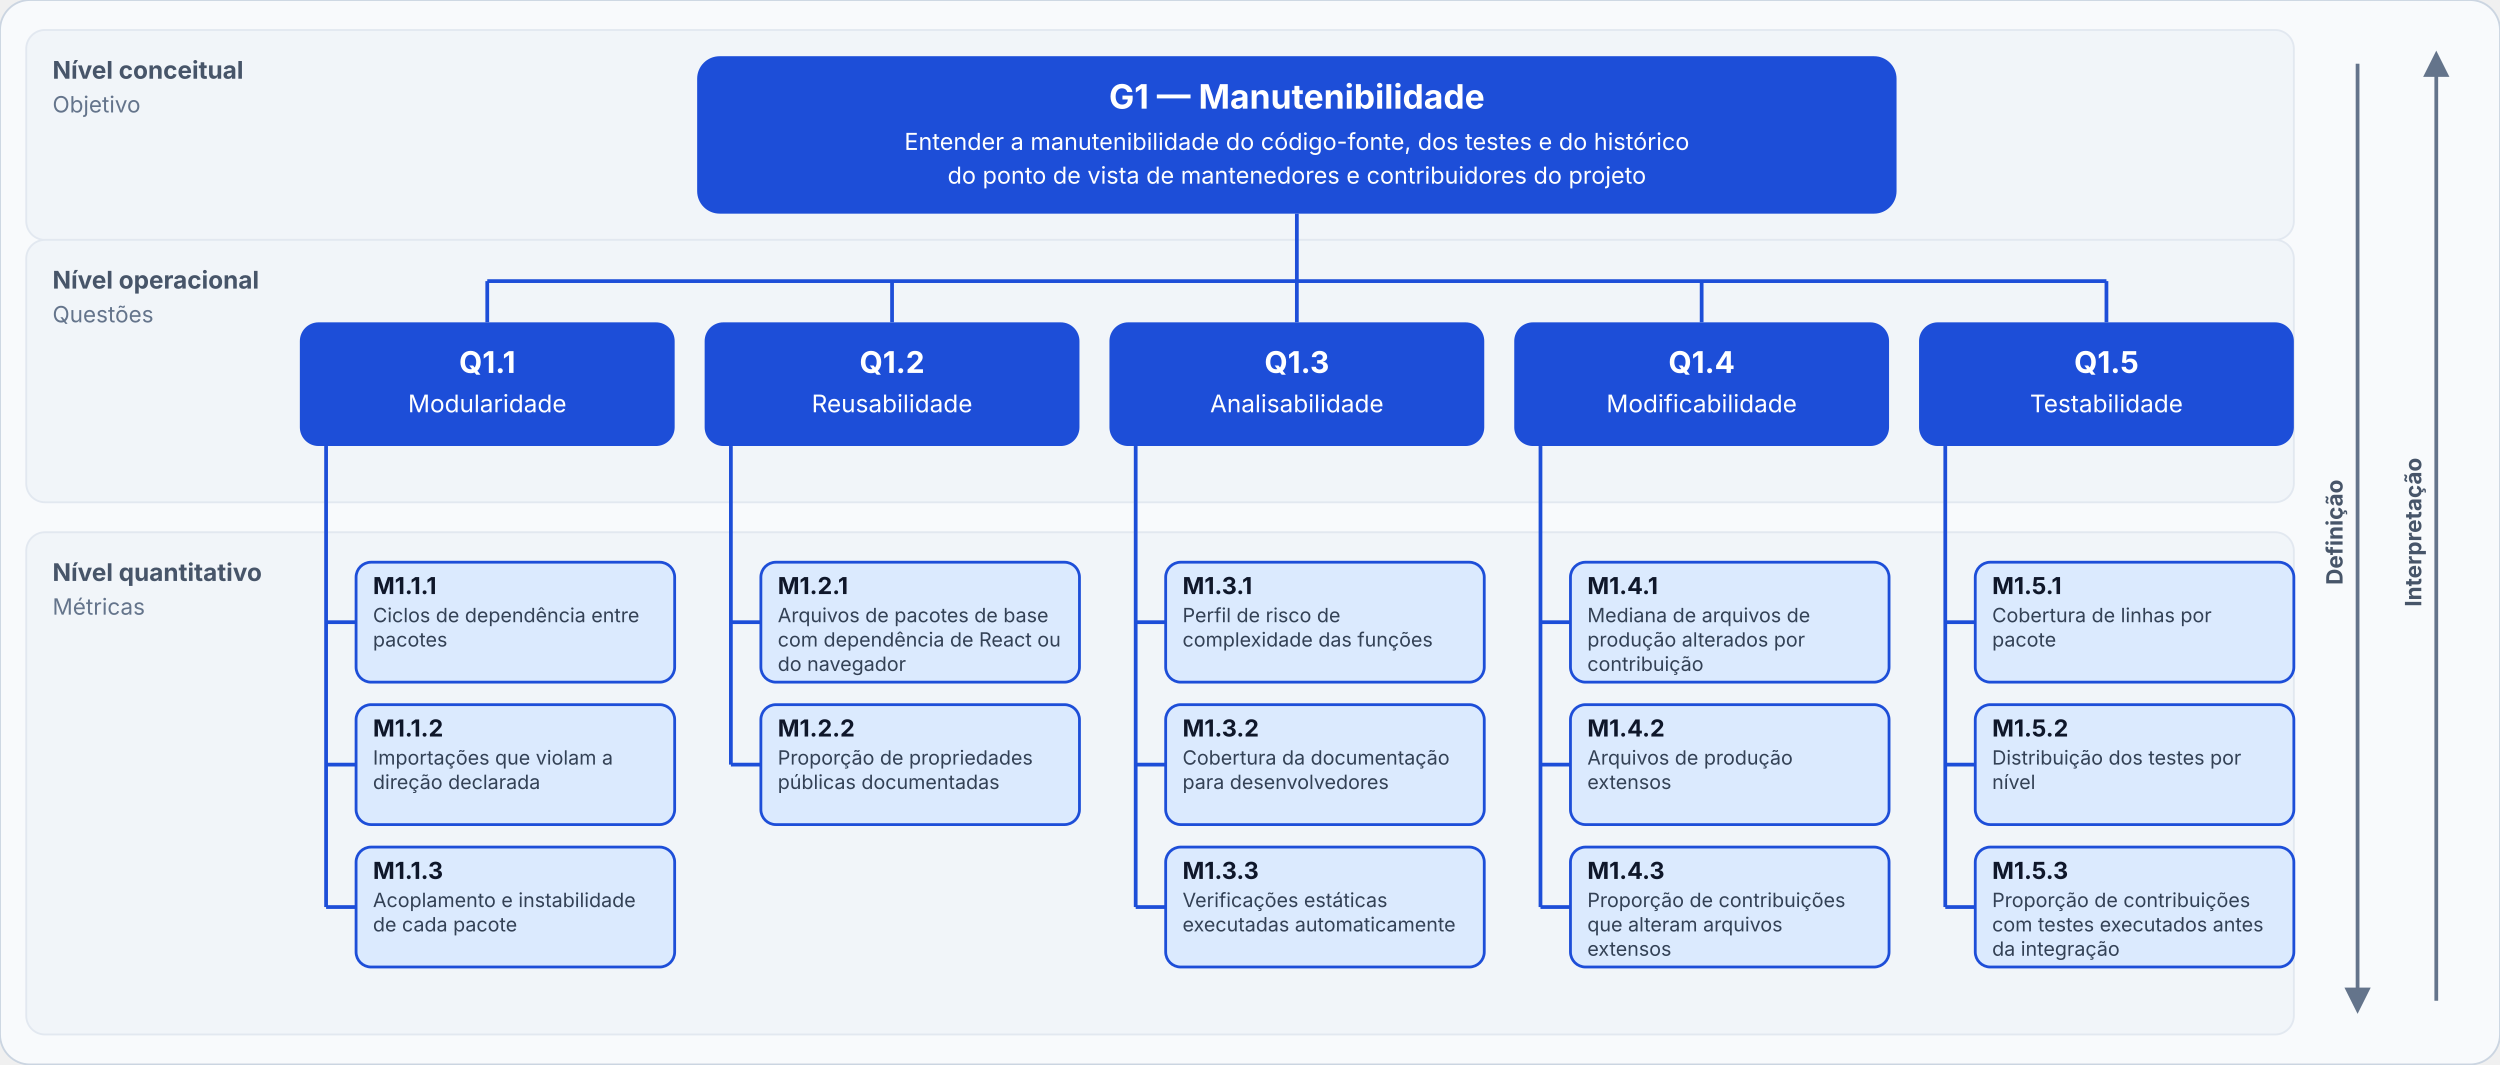
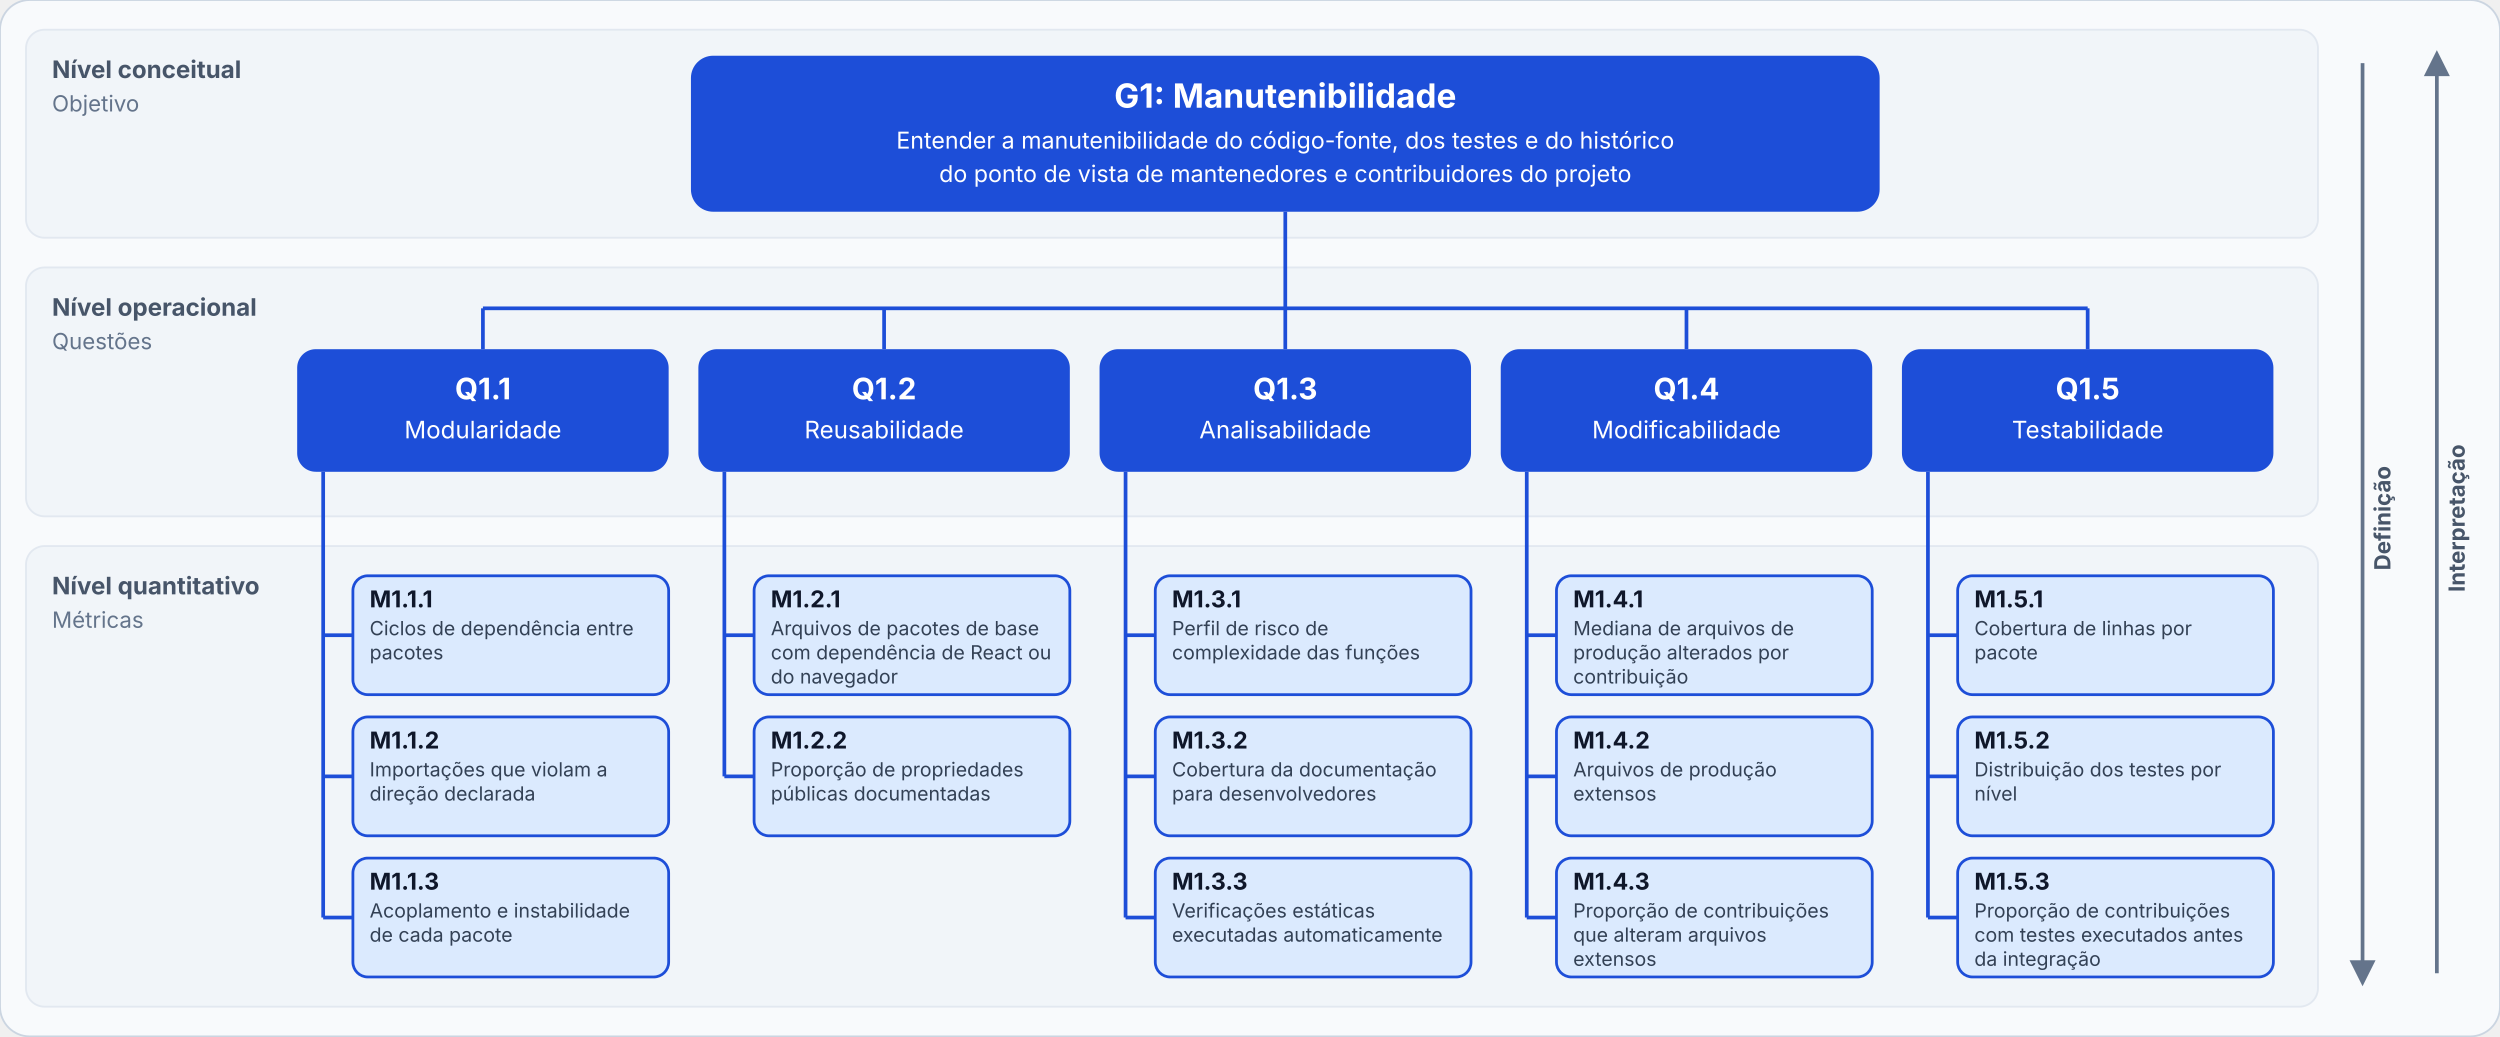
- <svg xmlns="http://www.w3.org/2000/svg" viewBox="0 0 1334 568" width="1334" height="568" role="img" aria-labelledby="t d" font-family="Inter, 'Segoe UI', Roboto, Arial, sans-serif">
-   <rect x="0" y="0" width="1334" height="568" rx="16" fill="#f8fafc" stroke="#cbd5e1" />
-   <rect x="14" y="16" width="1210" height="112" rx="10" fill="#f1f5f9" stroke="#e2e8f0" />
+ <svg xmlns="http://www.w3.org/2000/svg" viewBox="0 0 1346 558" width="1346" height="558" role="img" aria-labelledby="t d" font-family="Inter, 'Segoe UI', Roboto, Arial, sans-serif">
+   <rect x="0" y="0" width="1346" height="558" rx="16" fill="#f8fafc" stroke="#cbd5e1" />
+   <rect x="14" y="16" width="1234" height="112" rx="10" fill="#f1f5f9" stroke="#e2e8f0" />
  <text x="28" y="42" font-size="13" font-weight="700" fill="#475569">Nível conceitual</text>
  <text x="28" y="60" font-size="12" fill="#64748b">Objetivo</text>
-   <rect x="14" y="128" width="1210" height="140" rx="10" fill="#f1f5f9" stroke="#e2e8f0" />
-   <text x="28" y="154" font-size="13" font-weight="700" fill="#475569">Nível operacional</text>
-   <text x="28" y="172" font-size="12" fill="#64748b">Questões</text>
-   <rect x="14" y="284" width="1210" height="268" rx="10" fill="#f1f5f9" stroke="#e2e8f0" />
-   <text x="28" y="310" font-size="13" font-weight="700" fill="#475569">Nível quantitativo</text>
-   <text x="28" y="328" font-size="12" fill="#64748b">Métricas</text>
+   <rect x="14" y="144" width="1234" height="134" rx="10" fill="#f1f5f9" stroke="#e2e8f0" />
+   <text x="28" y="170" font-size="13" font-weight="700" fill="#475569">Nível operacional</text>
+   <text x="28" y="188" font-size="12" fill="#64748b">Questões</text>
+   <rect x="14" y="294" width="1234" height="248" rx="10" fill="#f1f5f9" stroke="#e2e8f0" />
+   <text x="28" y="320" font-size="13" font-weight="700" fill="#475569">Nível quantitativo</text>
+   <text x="28" y="338" font-size="12" fill="#64748b">Métricas</text>
  <defs>
    <marker id="a" viewBox="0 0 10 10" refX="5" refY="5" markerWidth="7" markerHeight="7" orient="auto-start-reverse">
      <path d="M0,0 L10,5 L0,10 z" fill="#64748b" />
    </marker>
  </defs>
-   <line x1="1258" y1="34" x2="1258" y2="534" stroke="#64748b" stroke-width="2" marker-end="url(#a)" />
-   <text x="1250" y="284.0" text-anchor="middle" font-size="12" font-weight="700" fill="#475569" transform="rotate(-90 1250 284.0)">Definição</text>
-   <line x1="1300" y1="534" x2="1300" y2="34" stroke="#64748b" stroke-width="2" marker-end="url(#a)" />
-   <text x="1292" y="284.0" text-anchor="middle" font-size="12" font-weight="700" fill="#475569" transform="rotate(-90 1292 284.0)">Interpretação</text>
+   <line x1="1272" y1="34" x2="1272" y2="524" stroke="#64748b" stroke-width="2" marker-end="url(#a)" />
+   <text x="1287" y="279.0" text-anchor="middle" font-size="12" font-weight="700" fill="#475569" transform="rotate(-90 1287 279.0)">Definição</text>
+   <line x1="1312" y1="524" x2="1312" y2="34" stroke="#64748b" stroke-width="2" marker-end="url(#a)" />
+   <text x="1327" y="279.0" text-anchor="middle" font-size="12" font-weight="700" fill="#475569" transform="rotate(-90 1327 279.0)">Interpretação</text>
  <rect x="372.0" y="30" width="640" height="84" rx="12" fill="#1d4ed8" />
-   <text x="692.0" y="58" text-anchor="middle" font-size="18" font-weight="700" fill="#ffffff">G1 — Manutenibilidade</text>
+   <text x="692.0" y="58" text-anchor="middle" font-size="18" font-weight="700" fill="#ffffff">G1: Manutenibilidade</text>
  <text x="692.0" y="80" text-anchor="middle" font-size="12.5" fill="#ffffff">Entender a manutenibilidade do código-fonte, dos testes e do histórico</text>
  <text x="692.0" y="98" text-anchor="middle" font-size="12.5" fill="#ffffff">do ponto de vista de mantenedores e contribuidores do projeto</text>
  <g stroke="#1d4ed8" stroke-width="2" fill="none">
-     <line x1="692.0" y1="114" x2="692.0" y2="150" />
-     <line x1="260.0" y1="150" x2="1124.0" y2="150" />
-     <line x1="260.0" y1="150" x2="260.0" y2="172" />
-     <line x1="476.0" y1="150" x2="476.0" y2="172" />
-     <line x1="692.0" y1="150" x2="692.0" y2="172" />
-     <line x1="908.0" y1="150" x2="908.0" y2="172" />
-     <line x1="1124.0" y1="150" x2="1124.0" y2="172" />
+     <line x1="692.0" y1="114" x2="692.0" y2="166" />
+     <line x1="260.0" y1="166" x2="1124.0" y2="166" />
+     <line x1="260.0" y1="166" x2="260.0" y2="188" />
+     <line x1="476.0" y1="166" x2="476.0" y2="188" />
+     <line x1="692.0" y1="166" x2="692.0" y2="188" />
+     <line x1="908.0" y1="166" x2="908.0" y2="188" />
+     <line x1="1124.0" y1="166" x2="1124.0" y2="188" />
  </g>
-   <rect x="160" y="172" width="200" height="66" rx="10" fill="#1d4ed8" />
-   <text x="260.0" y="199" text-anchor="middle" font-size="16" font-weight="700" fill="#ffffff">Q1.1</text>
-   <text x="260.0" y="220" text-anchor="middle" font-size="13" fill="#ffffff">Modularidade</text>
+   <rect x="160" y="188" width="200" height="66" rx="10" fill="#1d4ed8" />
+   <text x="260.0" y="215" text-anchor="middle" font-size="16" font-weight="700" fill="#ffffff">Q1.1</text>
+   <text x="260.0" y="236" text-anchor="middle" font-size="13" fill="#ffffff">Modularidade</text>
  <g stroke="#1d4ed8" stroke-width="2" fill="none">
-     <line x1="174" y1="238" x2="174" y2="484.0" />
-     <line x1="174" y1="332.0" x2="190" y2="332.0" />
-     <line x1="174" y1="408.0" x2="190" y2="408.0" />
-     <line x1="174" y1="484.0" x2="190" y2="484.0" />
+     <line x1="174" y1="254" x2="174" y2="494.0" />
+     <line x1="174" y1="342.0" x2="190" y2="342.0" />
+     <line x1="174" y1="418.0" x2="190" y2="418.0" />
+     <line x1="174" y1="494.0" x2="190" y2="494.0" />
  </g>
-   <rect x="190" y="300" width="170" height="64" rx="8" fill="#dbeafe" stroke="#1d4ed8" stroke-width="1.5" />
-   <text x="199" y="317" font-size="12.5" font-weight="700" fill="#0f172a">M1.1.1</text>
-   <text x="199" y="332" font-size="10.5" fill="#334155">Ciclos de dependência entre</text>
-   <text x="199" y="345" font-size="10.5" fill="#334155">pacotes</text>
-   <rect x="190" y="376" width="170" height="64" rx="8" fill="#dbeafe" stroke="#1d4ed8" stroke-width="1.5" />
-   <text x="199" y="393" font-size="12.5" font-weight="700" fill="#0f172a">M1.1.2</text>
-   <text x="199" y="408" font-size="10.5" fill="#334155">Importações que violam a</text>
-   <text x="199" y="421" font-size="10.5" fill="#334155">direção declarada</text>
-   <rect x="190" y="452" width="170" height="64" rx="8" fill="#dbeafe" stroke="#1d4ed8" stroke-width="1.5" />
-   <text x="199" y="469" font-size="12.5" font-weight="700" fill="#0f172a">M1.1.3</text>
-   <text x="199" y="484" font-size="10.5" fill="#334155">Acoplamento e instabilidade</text>
-   <text x="199" y="497" font-size="10.5" fill="#334155">de cada pacote</text>
-   <rect x="376" y="172" width="200" height="66" rx="10" fill="#1d4ed8" />
-   <text x="476.0" y="199" text-anchor="middle" font-size="16" font-weight="700" fill="#ffffff">Q1.2</text>
-   <text x="476.0" y="220" text-anchor="middle" font-size="13" fill="#ffffff">Reusabilidade</text>
+   <rect x="190" y="310" width="170" height="64" rx="8" fill="#dbeafe" stroke="#1d4ed8" stroke-width="1.5" />
+   <text x="199" y="327" font-size="12.5" font-weight="700" fill="#0f172a">M1.1.1</text>
+   <text x="199" y="342" font-size="10.5" fill="#334155">Ciclos de dependência entre</text>
+   <text x="199" y="355" font-size="10.5" fill="#334155">pacotes</text>
+   <rect x="190" y="386" width="170" height="64" rx="8" fill="#dbeafe" stroke="#1d4ed8" stroke-width="1.5" />
+   <text x="199" y="403" font-size="12.5" font-weight="700" fill="#0f172a">M1.1.2</text>
+   <text x="199" y="418" font-size="10.5" fill="#334155">Importações que violam a</text>
+   <text x="199" y="431" font-size="10.5" fill="#334155">direção declarada</text>
+   <rect x="190" y="462" width="170" height="64" rx="8" fill="#dbeafe" stroke="#1d4ed8" stroke-width="1.5" />
+   <text x="199" y="479" font-size="12.5" font-weight="700" fill="#0f172a">M1.1.3</text>
+   <text x="199" y="494" font-size="10.5" fill="#334155">Acoplamento e instabilidade</text>
+   <text x="199" y="507" font-size="10.5" fill="#334155">de cada pacote</text>
+   <rect x="376" y="188" width="200" height="66" rx="10" fill="#1d4ed8" />
+   <text x="476.0" y="215" text-anchor="middle" font-size="16" font-weight="700" fill="#ffffff">Q1.2</text>
+   <text x="476.0" y="236" text-anchor="middle" font-size="13" fill="#ffffff">Reusabilidade</text>
  <g stroke="#1d4ed8" stroke-width="2" fill="none">
-     <line x1="390" y1="238" x2="390" y2="408.0" />
-     <line x1="390" y1="332.0" x2="406" y2="332.0" />
-     <line x1="390" y1="408.0" x2="406" y2="408.0" />
+     <line x1="390" y1="254" x2="390" y2="418.0" />
+     <line x1="390" y1="342.0" x2="406" y2="342.0" />
+     <line x1="390" y1="418.0" x2="406" y2="418.0" />
  </g>
-   <rect x="406" y="300" width="170" height="64" rx="8" fill="#dbeafe" stroke="#1d4ed8" stroke-width="1.5" />
-   <text x="415" y="317" font-size="12.5" font-weight="700" fill="#0f172a">M1.2.1</text>
-   <text x="415" y="332" font-size="10.5" fill="#334155">Arquivos de pacotes de base</text>
-   <text x="415" y="345" font-size="10.5" fill="#334155">com dependência de React ou</text>
-   <text x="415" y="358" font-size="10.5" fill="#334155">do navegador</text>
-   <rect x="406" y="376" width="170" height="64" rx="8" fill="#dbeafe" stroke="#1d4ed8" stroke-width="1.5" />
-   <text x="415" y="393" font-size="12.5" font-weight="700" fill="#0f172a">M1.2.2</text>
-   <text x="415" y="408" font-size="10.5" fill="#334155">Proporção de propriedades</text>
-   <text x="415" y="421" font-size="10.5" fill="#334155">públicas documentadas</text>
-   <rect x="592" y="172" width="200" height="66" rx="10" fill="#1d4ed8" />
-   <text x="692.0" y="199" text-anchor="middle" font-size="16" font-weight="700" fill="#ffffff">Q1.3</text>
-   <text x="692.0" y="220" text-anchor="middle" font-size="13" fill="#ffffff">Analisabilidade</text>
+   <rect x="406" y="310" width="170" height="64" rx="8" fill="#dbeafe" stroke="#1d4ed8" stroke-width="1.5" />
+   <text x="415" y="327" font-size="12.5" font-weight="700" fill="#0f172a">M1.2.1</text>
+   <text x="415" y="342" font-size="10.5" fill="#334155">Arquivos de pacotes de base</text>
+   <text x="415" y="355" font-size="10.5" fill="#334155">com dependência de React ou</text>
+   <text x="415" y="368" font-size="10.5" fill="#334155">do navegador</text>
+   <rect x="406" y="386" width="170" height="64" rx="8" fill="#dbeafe" stroke="#1d4ed8" stroke-width="1.5" />
+   <text x="415" y="403" font-size="12.5" font-weight="700" fill="#0f172a">M1.2.2</text>
+   <text x="415" y="418" font-size="10.5" fill="#334155">Proporção de propriedades</text>
+   <text x="415" y="431" font-size="10.5" fill="#334155">públicas documentadas</text>
+   <rect x="592" y="188" width="200" height="66" rx="10" fill="#1d4ed8" />
+   <text x="692.0" y="215" text-anchor="middle" font-size="16" font-weight="700" fill="#ffffff">Q1.3</text>
+   <text x="692.0" y="236" text-anchor="middle" font-size="13" fill="#ffffff">Analisabilidade</text>
  <g stroke="#1d4ed8" stroke-width="2" fill="none">
-     <line x1="606" y1="238" x2="606" y2="484.0" />
-     <line x1="606" y1="332.0" x2="622" y2="332.0" />
-     <line x1="606" y1="408.0" x2="622" y2="408.0" />
-     <line x1="606" y1="484.0" x2="622" y2="484.0" />
+     <line x1="606" y1="254" x2="606" y2="494.0" />
+     <line x1="606" y1="342.0" x2="622" y2="342.0" />
+     <line x1="606" y1="418.0" x2="622" y2="418.0" />
+     <line x1="606" y1="494.0" x2="622" y2="494.0" />
  </g>
-   <rect x="622" y="300" width="170" height="64" rx="8" fill="#dbeafe" stroke="#1d4ed8" stroke-width="1.5" />
-   <text x="631" y="317" font-size="12.5" font-weight="700" fill="#0f172a">M1.3.1</text>
-   <text x="631" y="332" font-size="10.5" fill="#334155">Perfil de risco de</text>
-   <text x="631" y="345" font-size="10.5" fill="#334155">complexidade das funções</text>
-   <rect x="622" y="376" width="170" height="64" rx="8" fill="#dbeafe" stroke="#1d4ed8" stroke-width="1.5" />
-   <text x="631" y="393" font-size="12.5" font-weight="700" fill="#0f172a">M1.3.2</text>
-   <text x="631" y="408" font-size="10.5" fill="#334155">Cobertura da documentação</text>
-   <text x="631" y="421" font-size="10.5" fill="#334155">para desenvolvedores</text>
-   <rect x="622" y="452" width="170" height="64" rx="8" fill="#dbeafe" stroke="#1d4ed8" stroke-width="1.5" />
-   <text x="631" y="469" font-size="12.5" font-weight="700" fill="#0f172a">M1.3.3</text>
-   <text x="631" y="484" font-size="10.5" fill="#334155">Verificações estáticas</text>
-   <text x="631" y="497" font-size="10.5" fill="#334155">executadas automaticamente</text>
-   <rect x="808" y="172" width="200" height="66" rx="10" fill="#1d4ed8" />
-   <text x="908.0" y="199" text-anchor="middle" font-size="16" font-weight="700" fill="#ffffff">Q1.4</text>
-   <text x="908.0" y="220" text-anchor="middle" font-size="13" fill="#ffffff">Modificabilidade</text>
+   <rect x="622" y="310" width="170" height="64" rx="8" fill="#dbeafe" stroke="#1d4ed8" stroke-width="1.5" />
+   <text x="631" y="327" font-size="12.5" font-weight="700" fill="#0f172a">M1.3.1</text>
+   <text x="631" y="342" font-size="10.5" fill="#334155">Perfil de risco de</text>
+   <text x="631" y="355" font-size="10.5" fill="#334155">complexidade das funções</text>
+   <rect x="622" y="386" width="170" height="64" rx="8" fill="#dbeafe" stroke="#1d4ed8" stroke-width="1.5" />
+   <text x="631" y="403" font-size="12.5" font-weight="700" fill="#0f172a">M1.3.2</text>
+   <text x="631" y="418" font-size="10.5" fill="#334155">Cobertura da documentação</text>
+   <text x="631" y="431" font-size="10.5" fill="#334155">para desenvolvedores</text>
+   <rect x="622" y="462" width="170" height="64" rx="8" fill="#dbeafe" stroke="#1d4ed8" stroke-width="1.5" />
+   <text x="631" y="479" font-size="12.5" font-weight="700" fill="#0f172a">M1.3.3</text>
+   <text x="631" y="494" font-size="10.5" fill="#334155">Verificações estáticas</text>
+   <text x="631" y="507" font-size="10.5" fill="#334155">executadas automaticamente</text>
+   <rect x="808" y="188" width="200" height="66" rx="10" fill="#1d4ed8" />
+   <text x="908.0" y="215" text-anchor="middle" font-size="16" font-weight="700" fill="#ffffff">Q1.4</text>
+   <text x="908.0" y="236" text-anchor="middle" font-size="13" fill="#ffffff">Modificabilidade</text>
  <g stroke="#1d4ed8" stroke-width="2" fill="none">
-     <line x1="822" y1="238" x2="822" y2="484.0" />
-     <line x1="822" y1="332.0" x2="838" y2="332.0" />
-     <line x1="822" y1="408.0" x2="838" y2="408.0" />
-     <line x1="822" y1="484.0" x2="838" y2="484.0" />
+     <line x1="822" y1="254" x2="822" y2="494.0" />
+     <line x1="822" y1="342.0" x2="838" y2="342.0" />
+     <line x1="822" y1="418.0" x2="838" y2="418.0" />
+     <line x1="822" y1="494.0" x2="838" y2="494.0" />
  </g>
-   <rect x="838" y="300" width="170" height="64" rx="8" fill="#dbeafe" stroke="#1d4ed8" stroke-width="1.5" />
-   <text x="847" y="317" font-size="12.5" font-weight="700" fill="#0f172a">M1.4.1</text>
-   <text x="847" y="332" font-size="10.5" fill="#334155">Mediana de arquivos de</text>
-   <text x="847" y="345" font-size="10.5" fill="#334155">produção alterados por</text>
-   <text x="847" y="358" font-size="10.5" fill="#334155">contribuição</text>
-   <rect x="838" y="376" width="170" height="64" rx="8" fill="#dbeafe" stroke="#1d4ed8" stroke-width="1.5" />
-   <text x="847" y="393" font-size="12.5" font-weight="700" fill="#0f172a">M1.4.2</text>
-   <text x="847" y="408" font-size="10.5" fill="#334155">Arquivos de produção</text>
-   <text x="847" y="421" font-size="10.5" fill="#334155">extensos</text>
-   <rect x="838" y="452" width="170" height="64" rx="8" fill="#dbeafe" stroke="#1d4ed8" stroke-width="1.5" />
-   <text x="847" y="469" font-size="12.5" font-weight="700" fill="#0f172a">M1.4.3</text>
-   <text x="847" y="484" font-size="10.5" fill="#334155">Proporção de contribuições</text>
-   <text x="847" y="497" font-size="10.5" fill="#334155">que alteram arquivos</text>
-   <text x="847" y="510" font-size="10.5" fill="#334155">extensos</text>
-   <rect x="1024" y="172" width="200" height="66" rx="10" fill="#1d4ed8" />
-   <text x="1124.0" y="199" text-anchor="middle" font-size="16" font-weight="700" fill="#ffffff">Q1.5</text>
-   <text x="1124.0" y="220" text-anchor="middle" font-size="13" fill="#ffffff">Testabilidade</text>
+   <rect x="838" y="310" width="170" height="64" rx="8" fill="#dbeafe" stroke="#1d4ed8" stroke-width="1.5" />
+   <text x="847" y="327" font-size="12.5" font-weight="700" fill="#0f172a">M1.4.1</text>
+   <text x="847" y="342" font-size="10.5" fill="#334155">Mediana de arquivos de</text>
+   <text x="847" y="355" font-size="10.5" fill="#334155">produção alterados por</text>
+   <text x="847" y="368" font-size="10.5" fill="#334155">contribuição</text>
+   <rect x="838" y="386" width="170" height="64" rx="8" fill="#dbeafe" stroke="#1d4ed8" stroke-width="1.5" />
+   <text x="847" y="403" font-size="12.5" font-weight="700" fill="#0f172a">M1.4.2</text>
+   <text x="847" y="418" font-size="10.5" fill="#334155">Arquivos de produção</text>
+   <text x="847" y="431" font-size="10.5" fill="#334155">extensos</text>
+   <rect x="838" y="462" width="170" height="64" rx="8" fill="#dbeafe" stroke="#1d4ed8" stroke-width="1.5" />
+   <text x="847" y="479" font-size="12.5" font-weight="700" fill="#0f172a">M1.4.3</text>
+   <text x="847" y="494" font-size="10.5" fill="#334155">Proporção de contribuições</text>
+   <text x="847" y="507" font-size="10.5" fill="#334155">que alteram arquivos</text>
+   <text x="847" y="520" font-size="10.5" fill="#334155">extensos</text>
+   <rect x="1024" y="188" width="200" height="66" rx="10" fill="#1d4ed8" />
+   <text x="1124.0" y="215" text-anchor="middle" font-size="16" font-weight="700" fill="#ffffff">Q1.5</text>
+   <text x="1124.0" y="236" text-anchor="middle" font-size="13" fill="#ffffff">Testabilidade</text>
  <g stroke="#1d4ed8" stroke-width="2" fill="none">
-     <line x1="1038" y1="238" x2="1038" y2="484.0" />
-     <line x1="1038" y1="332.0" x2="1054" y2="332.0" />
-     <line x1="1038" y1="408.0" x2="1054" y2="408.0" />
-     <line x1="1038" y1="484.0" x2="1054" y2="484.0" />
+     <line x1="1038" y1="254" x2="1038" y2="494.0" />
+     <line x1="1038" y1="342.0" x2="1054" y2="342.0" />
+     <line x1="1038" y1="418.0" x2="1054" y2="418.0" />
+     <line x1="1038" y1="494.0" x2="1054" y2="494.0" />
  </g>
-   <rect x="1054" y="300" width="170" height="64" rx="8" fill="#dbeafe" stroke="#1d4ed8" stroke-width="1.5" />
-   <text x="1063" y="317" font-size="12.5" font-weight="700" fill="#0f172a">M1.5.1</text>
-   <text x="1063" y="332" font-size="10.5" fill="#334155">Cobertura de linhas por</text>
-   <text x="1063" y="345" font-size="10.5" fill="#334155">pacote</text>
-   <rect x="1054" y="376" width="170" height="64" rx="8" fill="#dbeafe" stroke="#1d4ed8" stroke-width="1.5" />
-   <text x="1063" y="393" font-size="12.5" font-weight="700" fill="#0f172a">M1.5.2</text>
-   <text x="1063" y="408" font-size="10.5" fill="#334155">Distribuição dos testes por</text>
-   <text x="1063" y="421" font-size="10.5" fill="#334155">nível</text>
-   <rect x="1054" y="452" width="170" height="64" rx="8" fill="#dbeafe" stroke="#1d4ed8" stroke-width="1.5" />
-   <text x="1063" y="469" font-size="12.5" font-weight="700" fill="#0f172a">M1.5.3</text>
-   <text x="1063" y="484" font-size="10.5" fill="#334155">Proporção de contribuições</text>
-   <text x="1063" y="497" font-size="10.5" fill="#334155">com testes executados antes</text>
-   <text x="1063" y="510" font-size="10.5" fill="#334155">da integração</text>
+   <rect x="1054" y="310" width="170" height="64" rx="8" fill="#dbeafe" stroke="#1d4ed8" stroke-width="1.5" />
+   <text x="1063" y="327" font-size="12.5" font-weight="700" fill="#0f172a">M1.5.1</text>
+   <text x="1063" y="342" font-size="10.5" fill="#334155">Cobertura de linhas por</text>
+   <text x="1063" y="355" font-size="10.5" fill="#334155">pacote</text>
+   <rect x="1054" y="386" width="170" height="64" rx="8" fill="#dbeafe" stroke="#1d4ed8" stroke-width="1.5" />
+   <text x="1063" y="403" font-size="12.5" font-weight="700" fill="#0f172a">M1.5.2</text>
+   <text x="1063" y="418" font-size="10.5" fill="#334155">Distribuição dos testes por</text>
+   <text x="1063" y="431" font-size="10.5" fill="#334155">nível</text>
+   <rect x="1054" y="462" width="170" height="64" rx="8" fill="#dbeafe" stroke="#1d4ed8" stroke-width="1.5" />
+   <text x="1063" y="479" font-size="12.5" font-weight="700" fill="#0f172a">M1.5.3</text>
+   <text x="1063" y="494" font-size="10.5" fill="#334155">Proporção de contribuições</text>
+   <text x="1063" y="507" font-size="10.5" fill="#334155">com testes executados antes</text>
+   <text x="1063" y="520" font-size="10.5" fill="#334155">da integração</text>
</svg>
